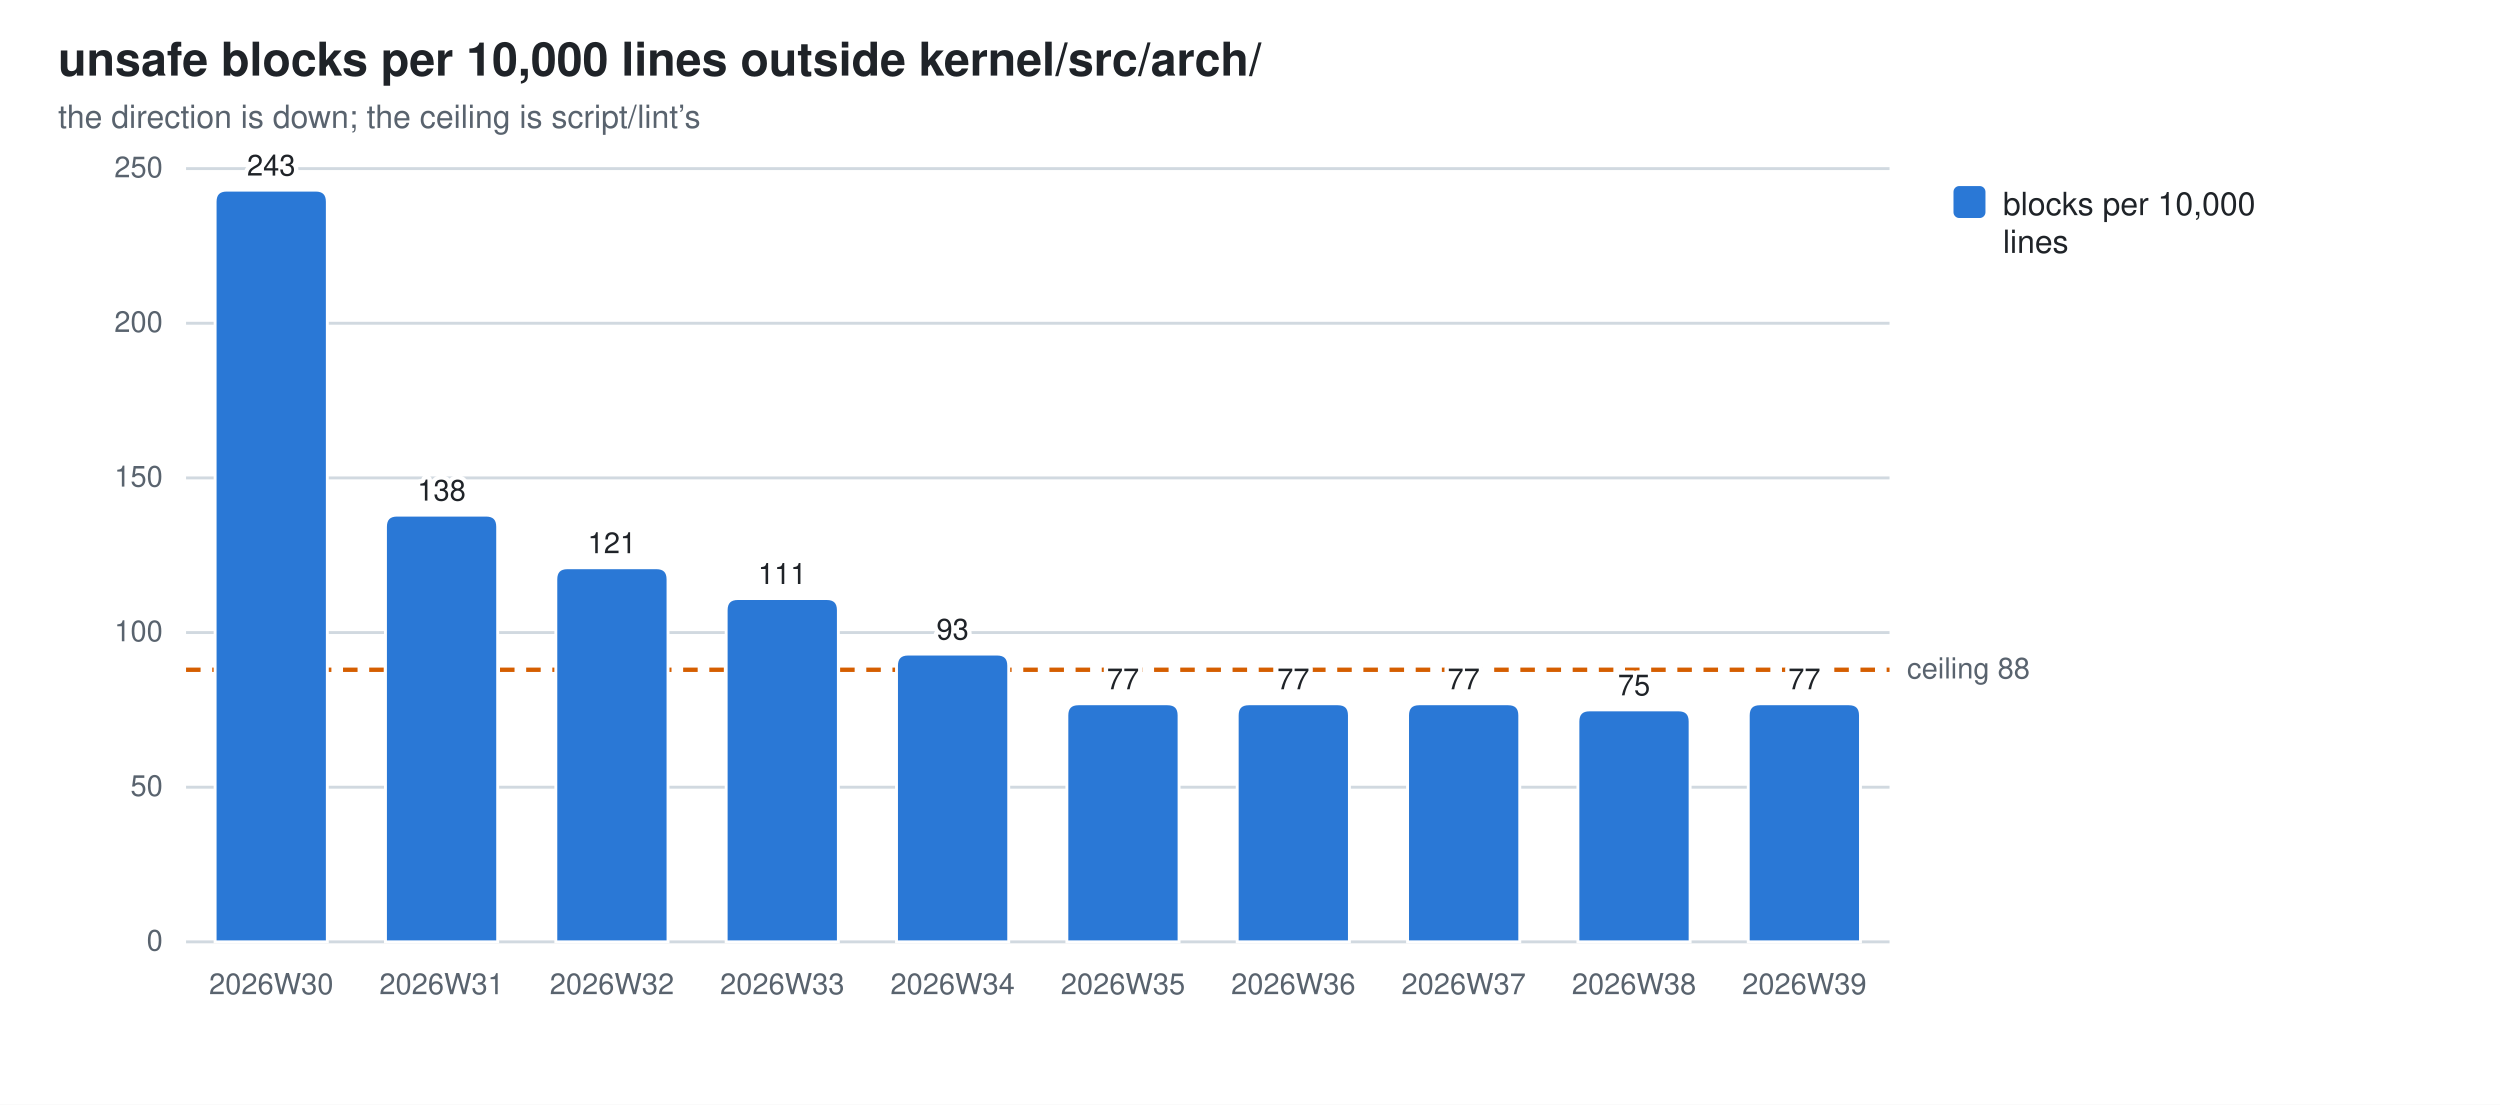
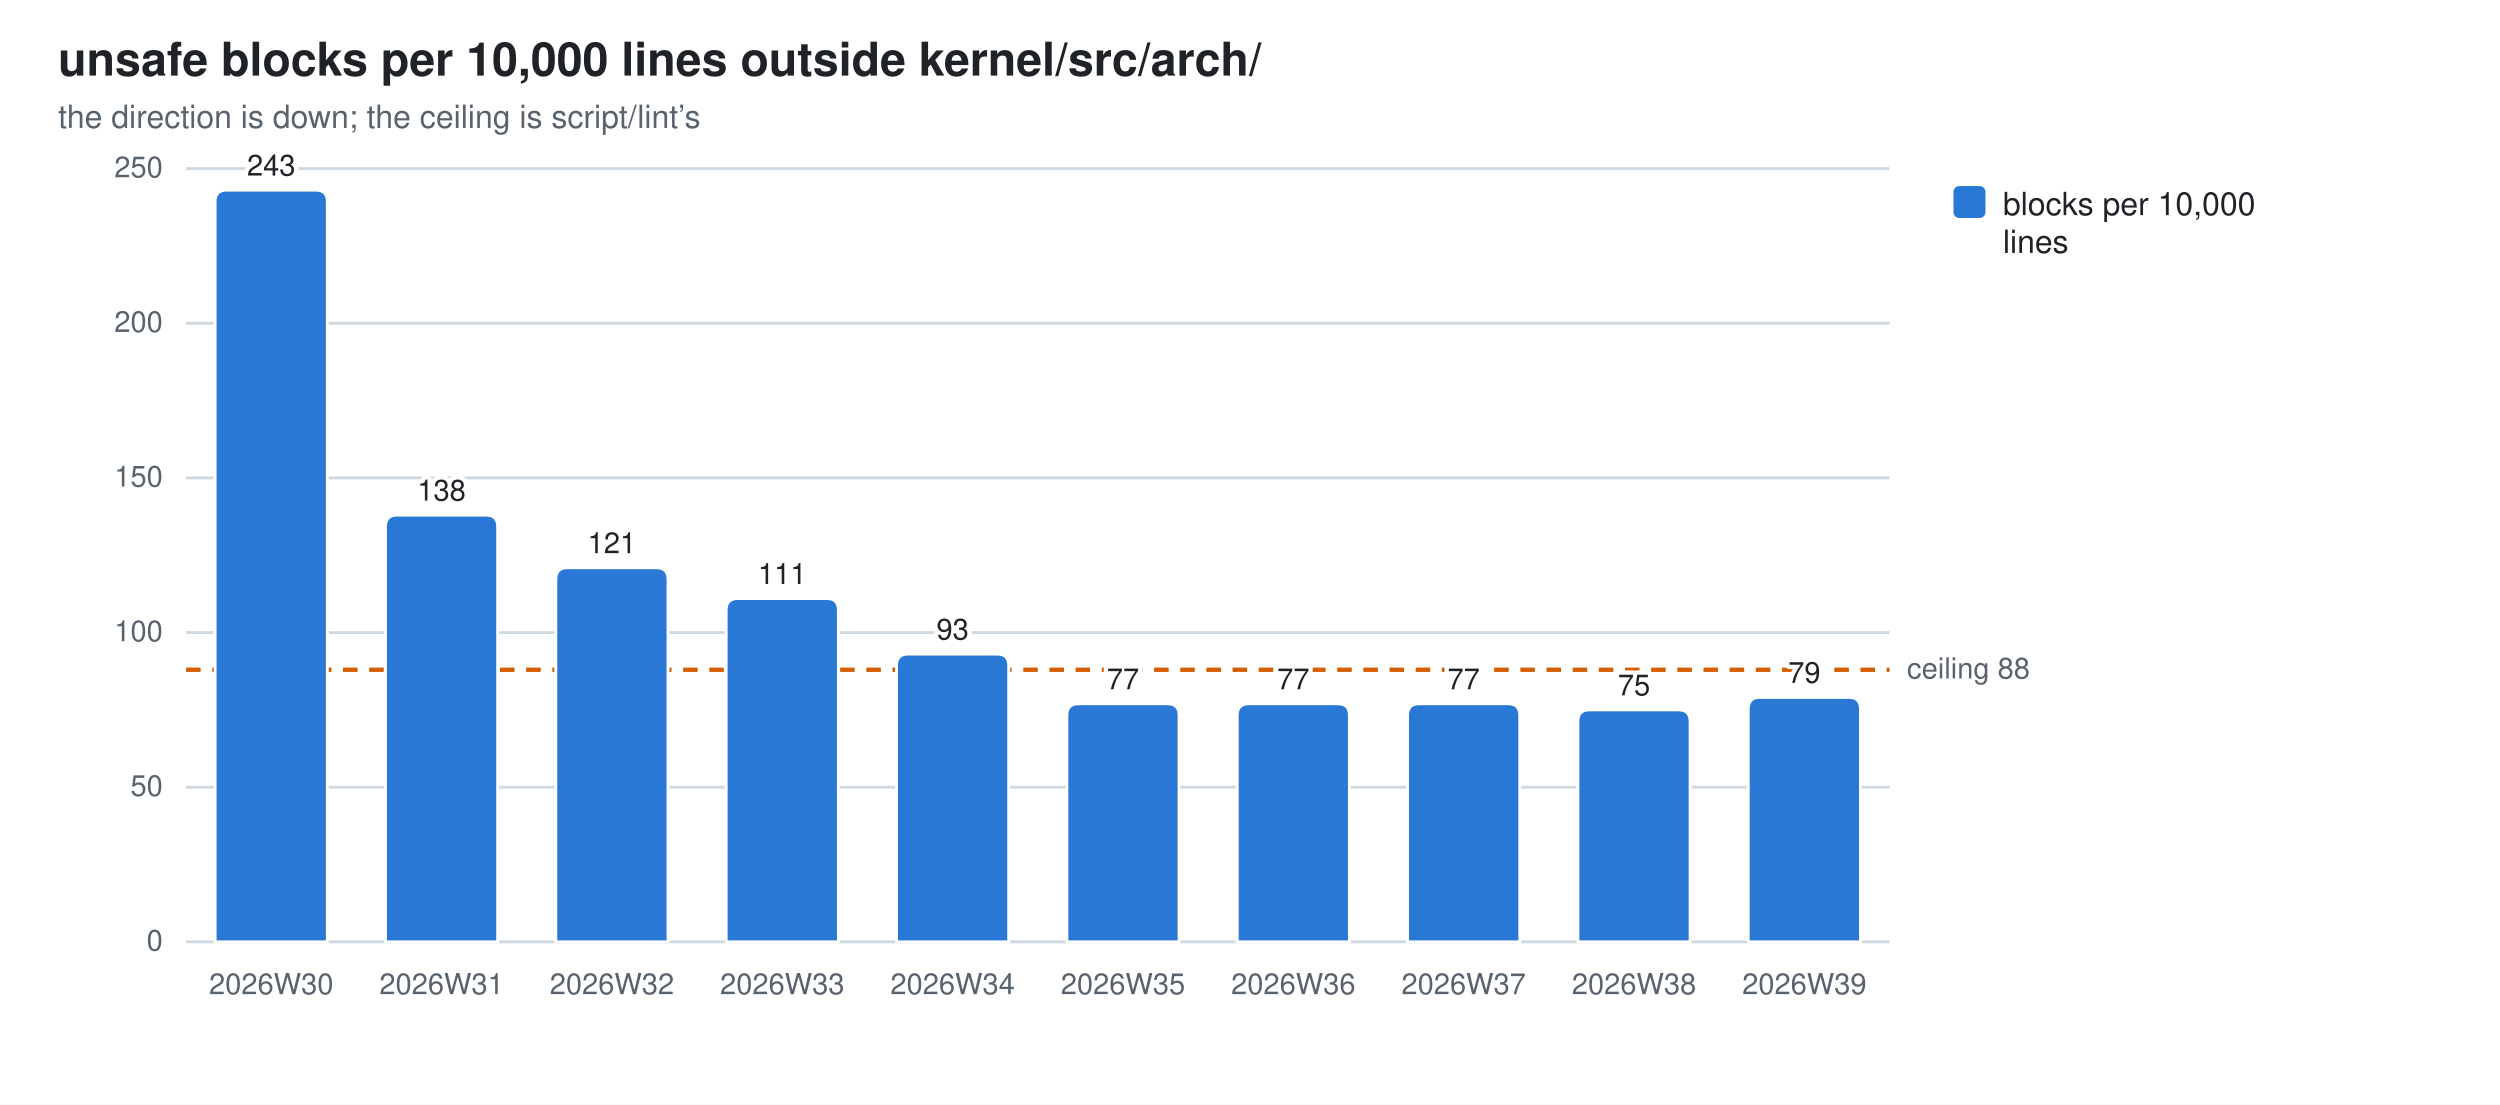
<svg xmlns="http://www.w3.org/2000/svg" width="860" height="380" viewBox="0 0 860 380" role="img" aria-label="unsafe blocks per 10,000 lines outside kernel/src/arch/">
  <style>
  .bg{fill:#ffffff} .fg{fill:#1f2328} .mut{fill:#59636e} .grid{stroke:#d1d9e0}
  .seg{stroke:#ffffff;stroke-width:1}
  .val{paint-order:stroke;stroke:#ffffff;stroke-width:3px;stroke-linejoin:round}
  .s0{fill:#2a78d6}  .s1{fill:#eb6834}  .s2{fill:#1baf7a}  .s3{fill:#eda100}  .s4{fill:#e87ba4}  .s5{fill:#008300}  .s6{fill:#4a3aa7}  .s7{fill:#e34948}
  @media (prefers-color-scheme: dark){
    .bg{fill:#0d1117} .fg{fill:#e6edf3} .mut{fill:#9198a1} .grid{stroke:#30363d}
    .seg{stroke:#0d1117} .val{stroke:#0d1117} .s0{fill:#3987e5} .s1{fill:#d95926} .s2{fill:#199e70} .s3{fill:#c98500} .s4{fill:#d55181} .s5{fill:#008300} .s6{fill:#9085e9} .s7{fill:#e66767}}
  text{font-family:-apple-system,BlinkMacSystemFont,"Segoe UI",Helvetica,Arial,sans-serif}
</style>
  <rect class="bg" width="860" height="380" />
  <text class="fg" x="20" y="26" font-size="16" font-weight="600">unsafe blocks per 10,000 lines outside kernel/src/arch/</text>
  <text class="mut" x="20" y="44" font-size="11">the direction is down; the ceiling is script/lint’s</text>
  <line class="grid" x1="64" y1="324.0" x2="650.0" y2="324.0" stroke-width="1" />
  <text class="mut" x="56" y="327.0" font-size="10" text-anchor="end">0</text>
  <line class="grid" x1="64" y1="270.8" x2="650.0" y2="270.8" stroke-width="1" />
  <text class="mut" x="56" y="273.8" font-size="10" text-anchor="end">50</text>
  <line class="grid" x1="64" y1="217.6" x2="650.0" y2="217.6" stroke-width="1" />
  <text class="mut" x="56" y="220.6" font-size="10" text-anchor="end">100</text>
  <line class="grid" x1="64" y1="164.4" x2="650.0" y2="164.4" stroke-width="1" />
  <text class="mut" x="56" y="167.4" font-size="10" text-anchor="end">150</text>
  <line class="grid" x1="64" y1="111.2" x2="650.0" y2="111.2" stroke-width="1" />
  <text class="mut" x="56" y="114.2" font-size="10" text-anchor="end">200</text>
  <line class="grid" x1="64" y1="58.0" x2="650.0" y2="58.0" stroke-width="1" />
  <text class="mut" x="56" y="61.0" font-size="10" text-anchor="end">250</text>
  <line x1="64" y1="230.4" x2="650.0" y2="230.4" stroke="#D55E00" stroke-width="1.5" stroke-dasharray="5 4" />
  <text class="mut" x="656.0" y="233.4" font-size="10">ceiling 88</text>
  <path class="seg s0" d="M74.0,324.0 V69.4 Q74.0,65.4 78.0,65.4 H108.6 Q112.6,65.4 112.6,69.4 V324.0 Z" />
  <text class="mut" x="93.3" y="342" font-size="10" text-anchor="middle">2026W30</text>
  <text class="fg val" x="93.3" y="60.4" font-size="10" text-anchor="middle">243</text>
  <path class="seg s0" d="M132.6,324.0 V181.2 Q132.6,177.2 136.6,177.2 H167.2 Q171.2,177.2 171.2,181.2 V324.0 Z" />
  <text class="mut" x="151.9" y="342" font-size="10" text-anchor="middle">2026W31</text>
  <text class="fg val" x="151.9" y="172.2" font-size="10" text-anchor="middle">138</text>
  <path class="seg s0" d="M191.2,324.0 V199.3 Q191.2,195.3 195.2,195.3 H225.8 Q229.8,195.3 229.8,199.3 V324.0 Z" />
  <text class="mut" x="210.5" y="342" font-size="10" text-anchor="middle">2026W32</text>
  <text class="fg val" x="210.5" y="190.3" font-size="10" text-anchor="middle">121</text>
  <path class="seg s0" d="M249.8,324.0 V209.9 Q249.8,205.9 253.8,205.9 H284.4 Q288.4,205.9 288.4,209.9 V324.0 Z" />
  <text class="mut" x="269.1" y="342" font-size="10" text-anchor="middle">2026W33</text>
  <text class="fg val" x="269.1" y="200.9" font-size="10" text-anchor="middle">111</text>
  <path class="seg s0" d="M308.4,324.0 V229.0 Q308.4,225.0 312.4,225.0 H343.0 Q347.0,225.0 347.0,229.0 V324.0 Z" />
  <text class="mut" x="327.7" y="342" font-size="10" text-anchor="middle">2026W34</text>
  <text class="fg val" x="327.7" y="220.0" font-size="10" text-anchor="middle">93</text>
  <path class="seg s0" d="M367.0,324.0 V246.1 Q367.0,242.1 371.0,242.1 H401.6 Q405.6,242.1 405.6,246.1 V324.0 Z" />
  <text class="mut" x="386.3" y="342" font-size="10" text-anchor="middle">2026W35</text>
  <text class="fg val" x="386.3" y="237.1" font-size="10" text-anchor="middle">77</text>
  <path class="seg s0" d="M425.6,324.0 V246.1 Q425.6,242.1 429.6,242.1 H460.2 Q464.2,242.1 464.2,246.1 V324.0 Z" />
  <text class="mut" x="444.9" y="342" font-size="10" text-anchor="middle">2026W36</text>
  <text class="fg val" x="444.9" y="237.1" font-size="10" text-anchor="middle">77</text>
  <path class="seg s0" d="M484.2,324.0 V246.1 Q484.2,242.1 488.2,242.1 H518.8 Q522.8,242.1 522.8,246.1 V324.0 Z" />
  <text class="mut" x="503.5" y="342" font-size="10" text-anchor="middle">2026W37</text>
  <text class="fg val" x="503.5" y="237.1" font-size="10" text-anchor="middle">77</text>
  <path class="seg s0" d="M542.8,324.0 V248.2 Q542.8,244.2 546.8,244.2 H577.4 Q581.4,244.2 581.4,248.2 V324.0 Z" />
  <text class="mut" x="562.1" y="342" font-size="10" text-anchor="middle">2026W38</text>
  <text class="fg val" x="562.1" y="239.2" font-size="10" text-anchor="middle">75</text>
-   <path class="seg s0" d="M601.4,324.0 V246.1 Q601.4,242.1 605.4,242.1 H636.0 Q640.0,242.1 640.0,246.1 V324.0 Z" />
+   <path class="seg s0" d="M601.4,324.0 V243.9 Q601.4,239.9 605.4,239.9 H636.0 Q640.0,239.9 640.0,243.9 V324.0 Z" />
  <text class="mut" x="620.7" y="342" font-size="10" text-anchor="middle">2026W39</text>
-   <text class="fg val" x="620.7" y="237.1" font-size="10" text-anchor="middle">77</text>
+   <text class="fg val" x="620.7" y="234.9" font-size="10" text-anchor="middle">79</text>
  <rect class="s0" x="672" y="64" width="11" height="11" rx="2" />
  <text class="fg" y="74" font-size="11">
    <tspan x="689" dy="0">blocks per 10,000</tspan>
    <tspan x="689" dy="13">lines</tspan>
  </text>
</svg>
